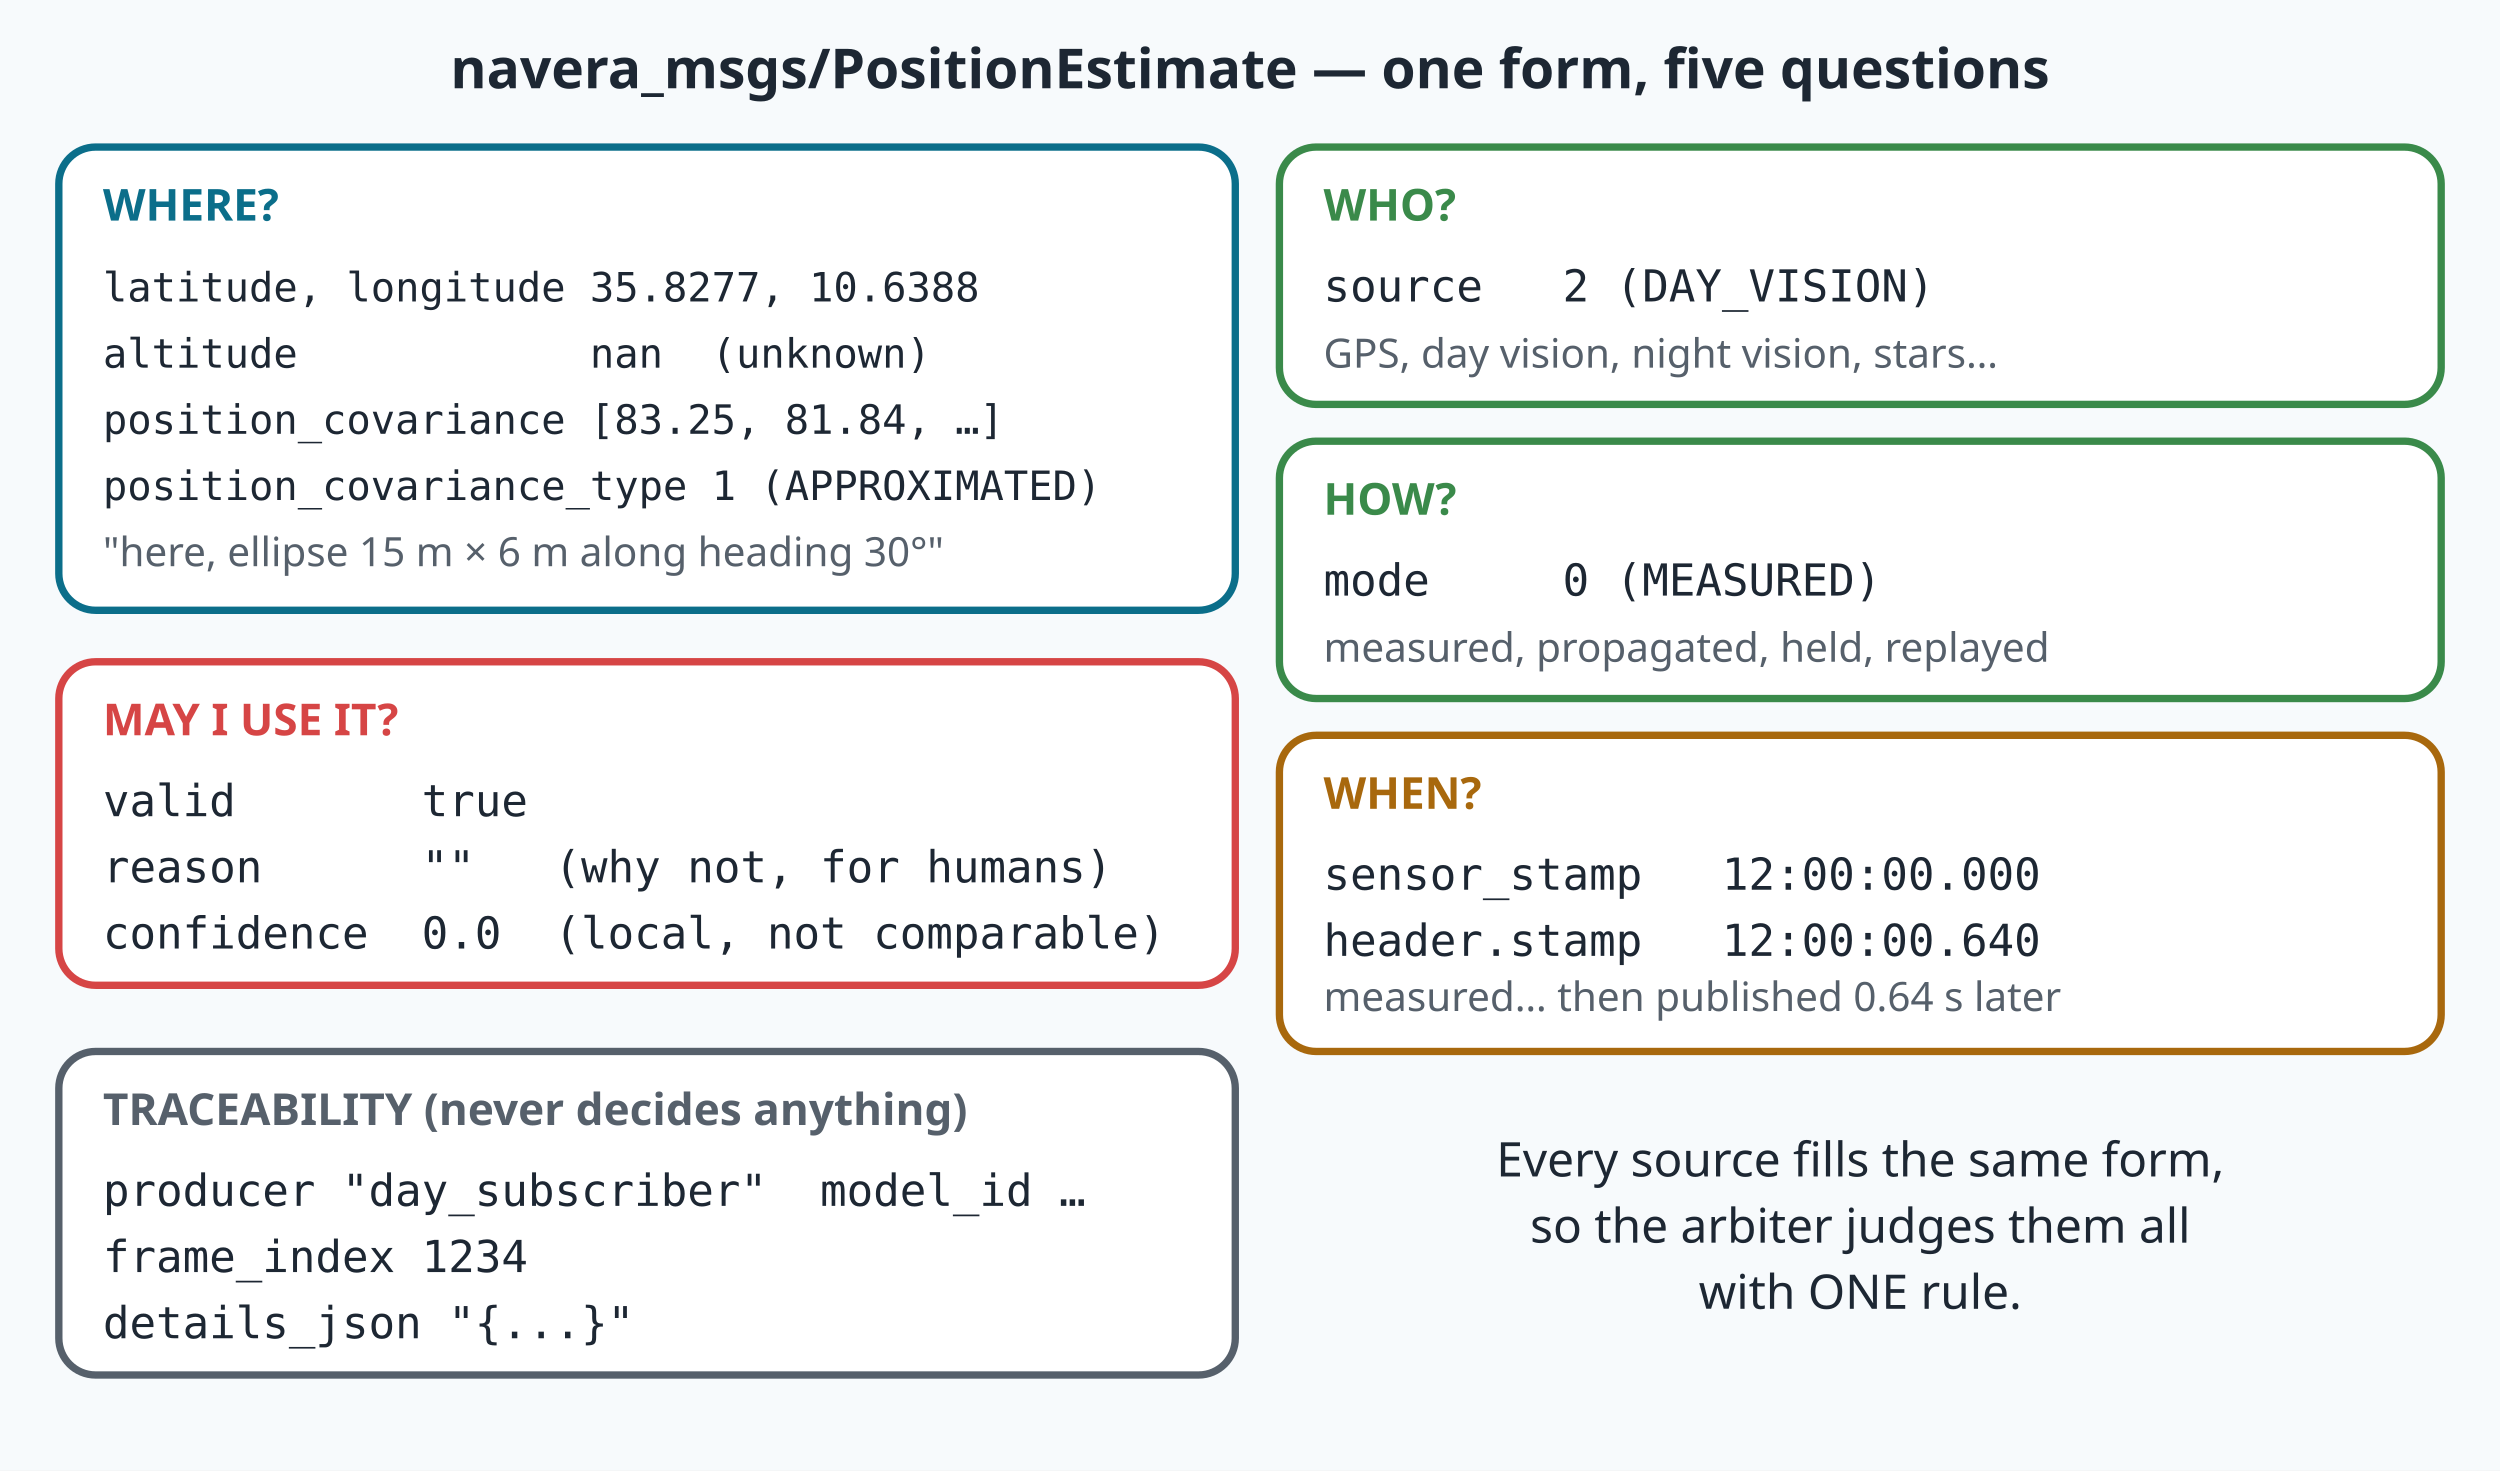
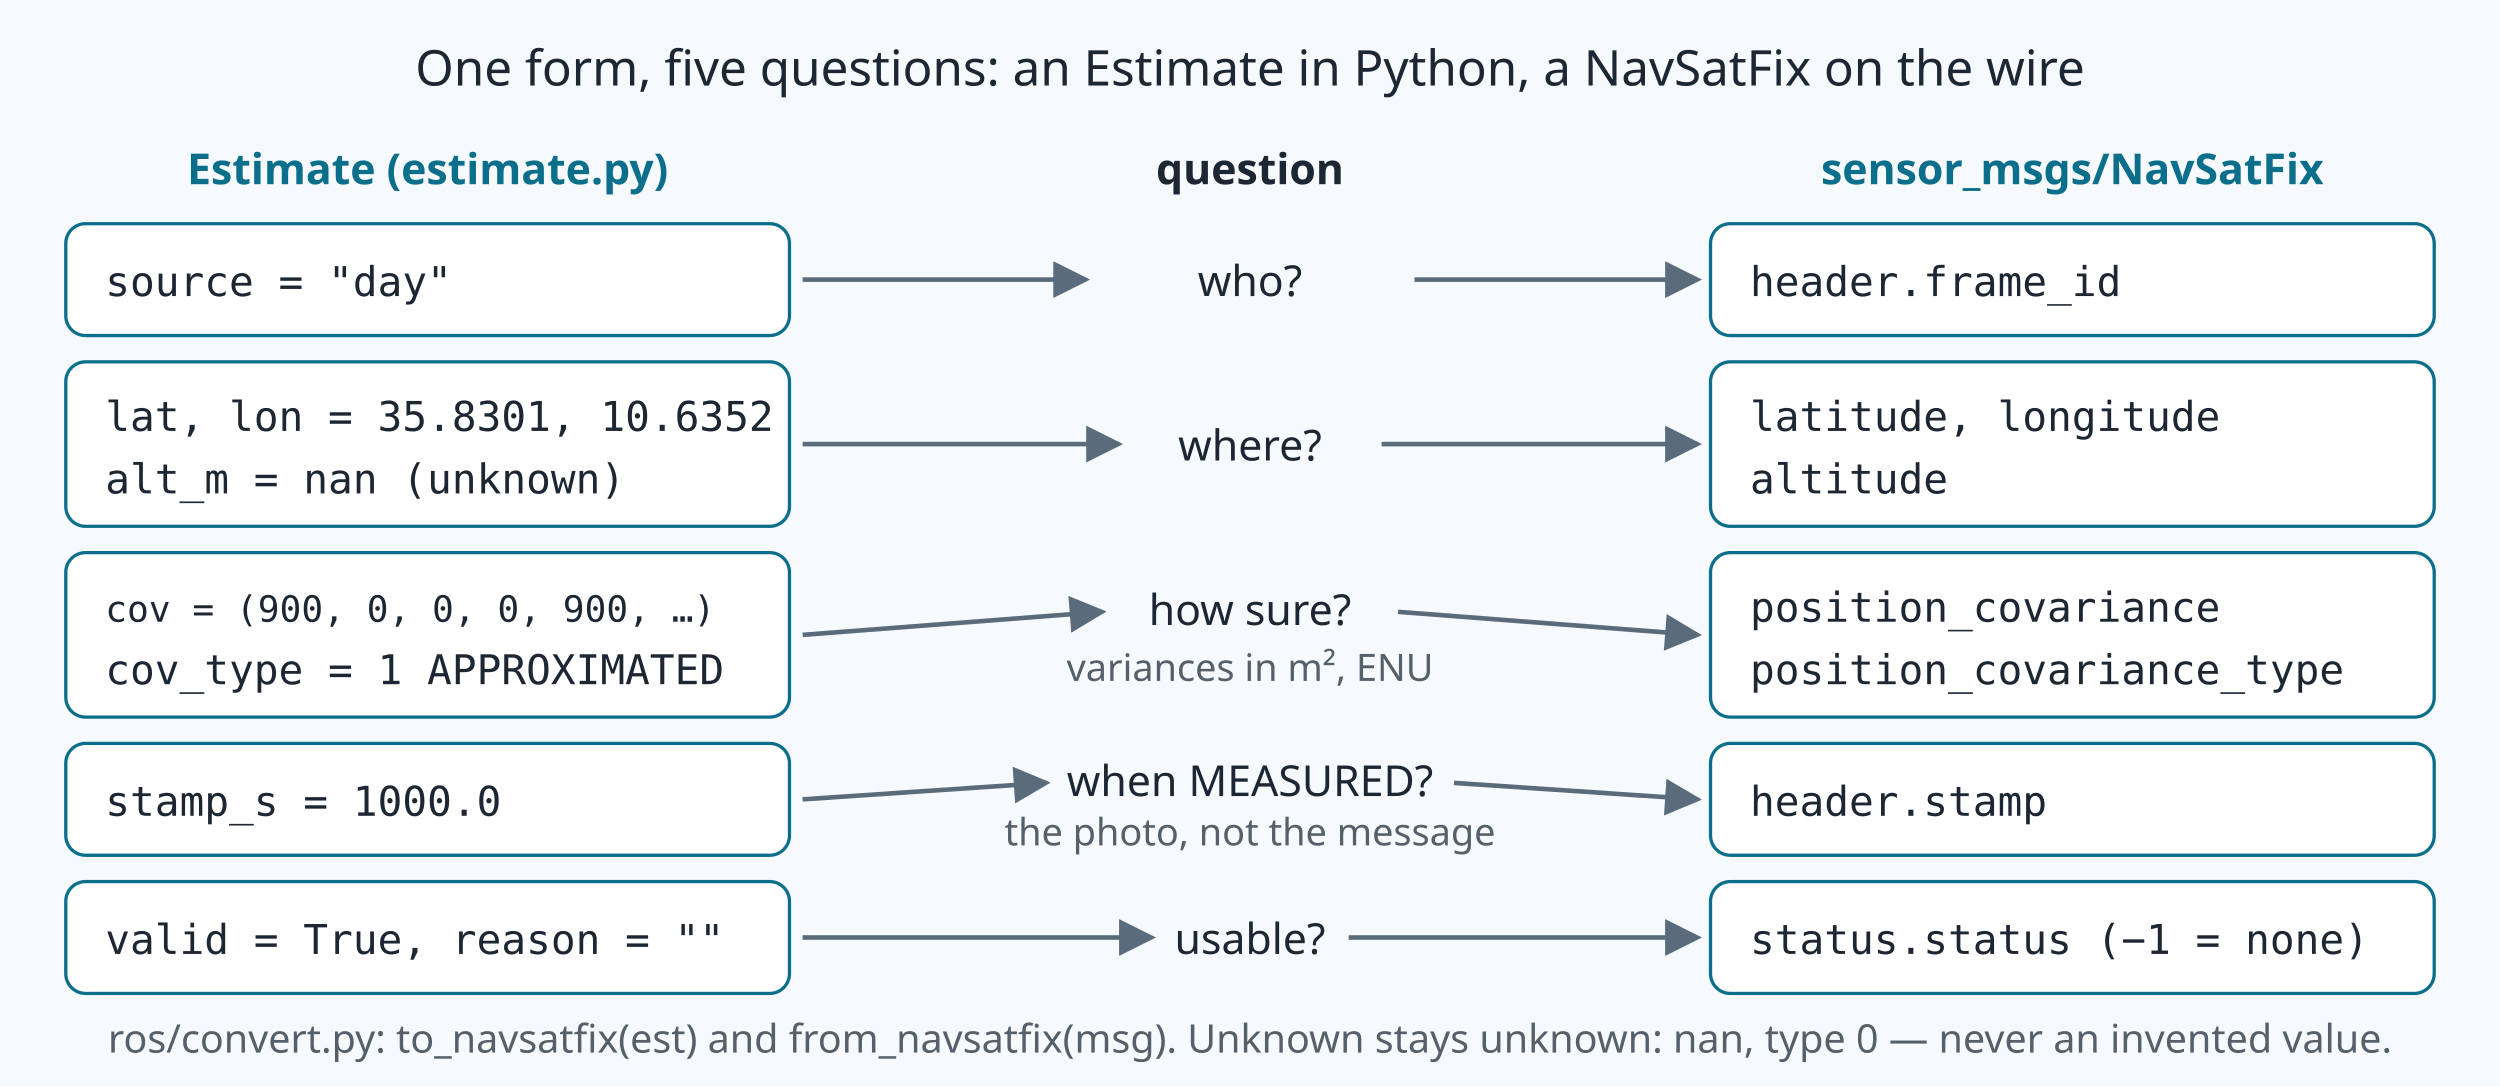
- <svg xmlns="http://www.w3.org/2000/svg" viewBox="0 0 680 400" font-family="sans-serif" font-size="12">
-   <rect width="680" height="400" fill="#f7fafc" />
-   <text x="340" y="24" text-anchor="middle" font-size="15" font-weight="bold" fill="#1d2733">navera_msgs/PositionEstimate — one form, five questions</text>
-   <rect x="16" y="40" width="320" height="126" rx="10" fill="#ffffff" stroke="#0b6e8a" stroke-width="2" />
-   <text x="28" y="60" font-weight="bold" fill="#0b6e8a">WHERE?</text>
-   <g font-family="monospace" font-size="11" fill="#1d2733">
-     <text x="28" y="82">latitude, longitude 35.8277, 10.6388</text>
-     <text xml:space="preserve" x="28" y="100">altitude            nan  (unknown)</text>
-     <text x="28" y="118">position_covariance [83.25, 81.84, …]</text>
-     <text x="28" y="136">position_covariance_type 1 (APPROXIMATED)</text>
+ <svg xmlns="http://www.w3.org/2000/svg" viewBox="0 0 760 330" font-family="sans-serif" font-size="13">
+   <rect width="760" height="330" fill="#f7fafc" />
+   <text x="380" y="26" text-anchor="middle" font-size="15" fill="#1d2733">One form, five questions: an Estimate in Python, a NavSatFix on the wire</text>
+   <defs>
+     <marker id="a" markerWidth="8" markerHeight="8" refX="7" refY="4" orient="auto">
+       <path d="M0,0 L8,4 L0,8 z" fill="#5a6b7b" />
+     </marker>
+   </defs>
+   <text x="130" y="56" text-anchor="middle" font-weight="bold" fill="#0b6e8a">Estimate (estimate.py)</text>
+   <text x="380" y="56" text-anchor="middle" font-weight="bold" fill="#1d2733">question</text>
+   <text x="630" y="56" text-anchor="middle" font-weight="bold" fill="#0b6e8a">sensor_msgs/NavSatFix</text>
+   <g font-family="monospace" font-size="12.5" fill="#1d2733">
+     <rect x="20" y="68" width="220" height="34" rx="6" fill="#fff" stroke="#0b6e8a" />
+     <text x="32" y="90">source = "day"</text>
+     <rect x="20" y="110" width="220" height="50" rx="6" fill="#fff" stroke="#0b6e8a" />
+     <text x="32" y="131">lat, lon = 35.8301, 10.6352</text>
+     <text x="32" y="150">alt_m = nan   (unknown)</text>
+     <rect x="20" y="168" width="220" height="50" rx="6" fill="#fff" stroke="#0b6e8a" />
+     <text x="32" y="189" font-size="11">cov = (900, 0, 0, 0, 900, …)</text>
+     <text x="32" y="208">cov_type = 1  APPROXIMATED</text>
+     <rect x="20" y="226" width="220" height="34" rx="6" fill="#fff" stroke="#0b6e8a" />
+     <text x="32" y="248">stamp_s = 1000.0</text>
+     <rect x="20" y="268" width="220" height="34" rx="6" fill="#fff" stroke="#0b6e8a" />
+     <text x="32" y="290">valid = True, reason = ""</text>
+     <rect x="520" y="68" width="220" height="34" rx="6" fill="#fff" stroke="#0b6e8a" />
+     <text x="532" y="90">header.frame_id</text>
+     <rect x="520" y="110" width="220" height="50" rx="6" fill="#fff" stroke="#0b6e8a" />
+     <text x="532" y="131">latitude, longitude</text>
+     <text x="532" y="150">altitude</text>
+     <rect x="520" y="168" width="220" height="50" rx="6" fill="#fff" stroke="#0b6e8a" />
+     <text x="532" y="189">position_covariance</text>
+     <text x="532" y="208">position_covariance_type</text>
+     <rect x="520" y="226" width="220" height="34" rx="6" fill="#fff" stroke="#0b6e8a" />
+     <text x="532" y="248">header.stamp</text>
+     <rect x="520" y="268" width="220" height="34" rx="6" fill="#fff" stroke="#0b6e8a" />
+     <text x="532" y="290">status.status (−1 = none)</text>
  </g>
-   <text x="28" y="154" fill="#56606b" font-size="11">"here, ellipse 15 m × 6 m along heading 30°"</text>
-   <rect x="348" y="40" width="316" height="70" rx="10" fill="#ffffff" stroke="#3a8a4a" stroke-width="2" />
-   <text x="360" y="60" font-weight="bold" fill="#3a8a4a">WHO?</text>
-   <g font-family="monospace" fill="#1d2733">
-     <text xml:space="preserve" x="360" y="82">source   2 (DAY_VISION)</text>
+   <g text-anchor="middle" fill="#1d2733">
+     <text x="380" y="90">who?</text>
+     <text x="380" y="140">where?</text>
+     <text x="380" y="190">how sure?</text>
+     <text x="380" y="207" font-size="11.5" fill="#56606b">variances in m², ENU</text>
+     <text x="380" y="242">when MEASURED?</text>
+     <text x="380" y="257" font-size="11.5" fill="#56606b">the photo, not the message</text>
+     <text x="380" y="290">usable?</text>
  </g>
-   <text x="360" y="100" fill="#56606b" font-size="11">GPS, day vision, night vision, stars…</text>
-   <rect x="348" y="120" width="316" height="70" rx="10" fill="#ffffff" stroke="#3a8a4a" stroke-width="2" />
-   <text x="360" y="140" font-weight="bold" fill="#3a8a4a">HOW?</text>
-   <g font-family="monospace" fill="#1d2733">
-     <text xml:space="preserve" x="360" y="162">mode     0 (MEASURED)</text>
+   <g stroke="#5a6b7b" stroke-width="1.4" marker-end="url(#a)">
+     <line x1="244" y1="85" x2="330" y2="85" />
+     <line x1="430" y1="85" x2="516" y2="85" />
+     <line x1="244" y1="135" x2="340" y2="135" />
+     <line x1="420" y1="135" x2="516" y2="135" />
+     <line x1="244" y1="193" x2="335" y2="186" />
+     <line x1="425" y1="186" x2="516" y2="193" />
+     <line x1="244" y1="243" x2="318" y2="238" />
+     <line x1="442" y1="238" x2="516" y2="243" />
+     <line x1="244" y1="285" x2="350" y2="285" />
+     <line x1="410" y1="285" x2="516" y2="285" />
  </g>
-   <text x="360" y="180" fill="#56606b" font-size="11">measured, propagated, held, replayed</text>
-   <rect x="16" y="180" width="320" height="88" rx="10" fill="#ffffff" stroke="#d64545" stroke-width="2" />
-   <text x="28" y="200" font-weight="bold" fill="#d64545">MAY I USE IT?</text>
-   <g font-family="monospace" fill="#1d2733">
-     <text xml:space="preserve" x="28" y="222">valid       true</text>
-     <text xml:space="preserve" x="28" y="240">reason      ""   (why not, for humans)</text>
-     <text xml:space="preserve" x="28" y="258">confidence  0.0  (local, not comparable)</text>
-   </g>
-   <rect x="348" y="200" width="316" height="86" rx="10" fill="#ffffff" stroke="#a8680d" stroke-width="2" />
-   <text x="360" y="220" font-weight="bold" fill="#a8680d">WHEN?</text>
-   <g font-family="monospace" fill="#1d2733">
-     <text xml:space="preserve" x="360" y="242">sensor_stamp   12:00:00.000</text>
-     <text xml:space="preserve" x="360" y="260">header.stamp   12:00:00.640</text>
-   </g>
-   <text x="360" y="275" fill="#56606b" font-size="11">measured… then published 0.64 s later</text>
-   <rect x="16" y="286" width="320" height="88" rx="10" fill="#ffffff" stroke="#56606b" stroke-width="2" />
-   <text x="28" y="306" font-weight="bold" fill="#56606b">TRACEABILITY (never decides anything)</text>
-   <g font-family="monospace" fill="#1d2733">
-     <text xml:space="preserve" x="28" y="328">producer "day_subscriber"  model_id …</text>
-     <text x="28" y="346">frame_index 1234</text>
-     <text x="28" y="364">details_json "{...}"</text>
-   </g>
-   <text x="506" y="320" text-anchor="middle" fill="#1d2733" font-size="13">Every source fills the same form,</text>
-   <text x="506" y="338" text-anchor="middle" fill="#1d2733" font-size="13">so the arbiter judges them all</text>
-   <text x="506" y="356" text-anchor="middle" fill="#1d2733" font-size="13">with ONE rule.</text>
+   <text x="380" y="320" text-anchor="middle" font-size="12" fill="#56606b">ros/convert.py: to_navsatfix(est) and from_navsatfix(msg). Unknown stays unknown: nan, type 0 — never an invented value.</text>
</svg>
